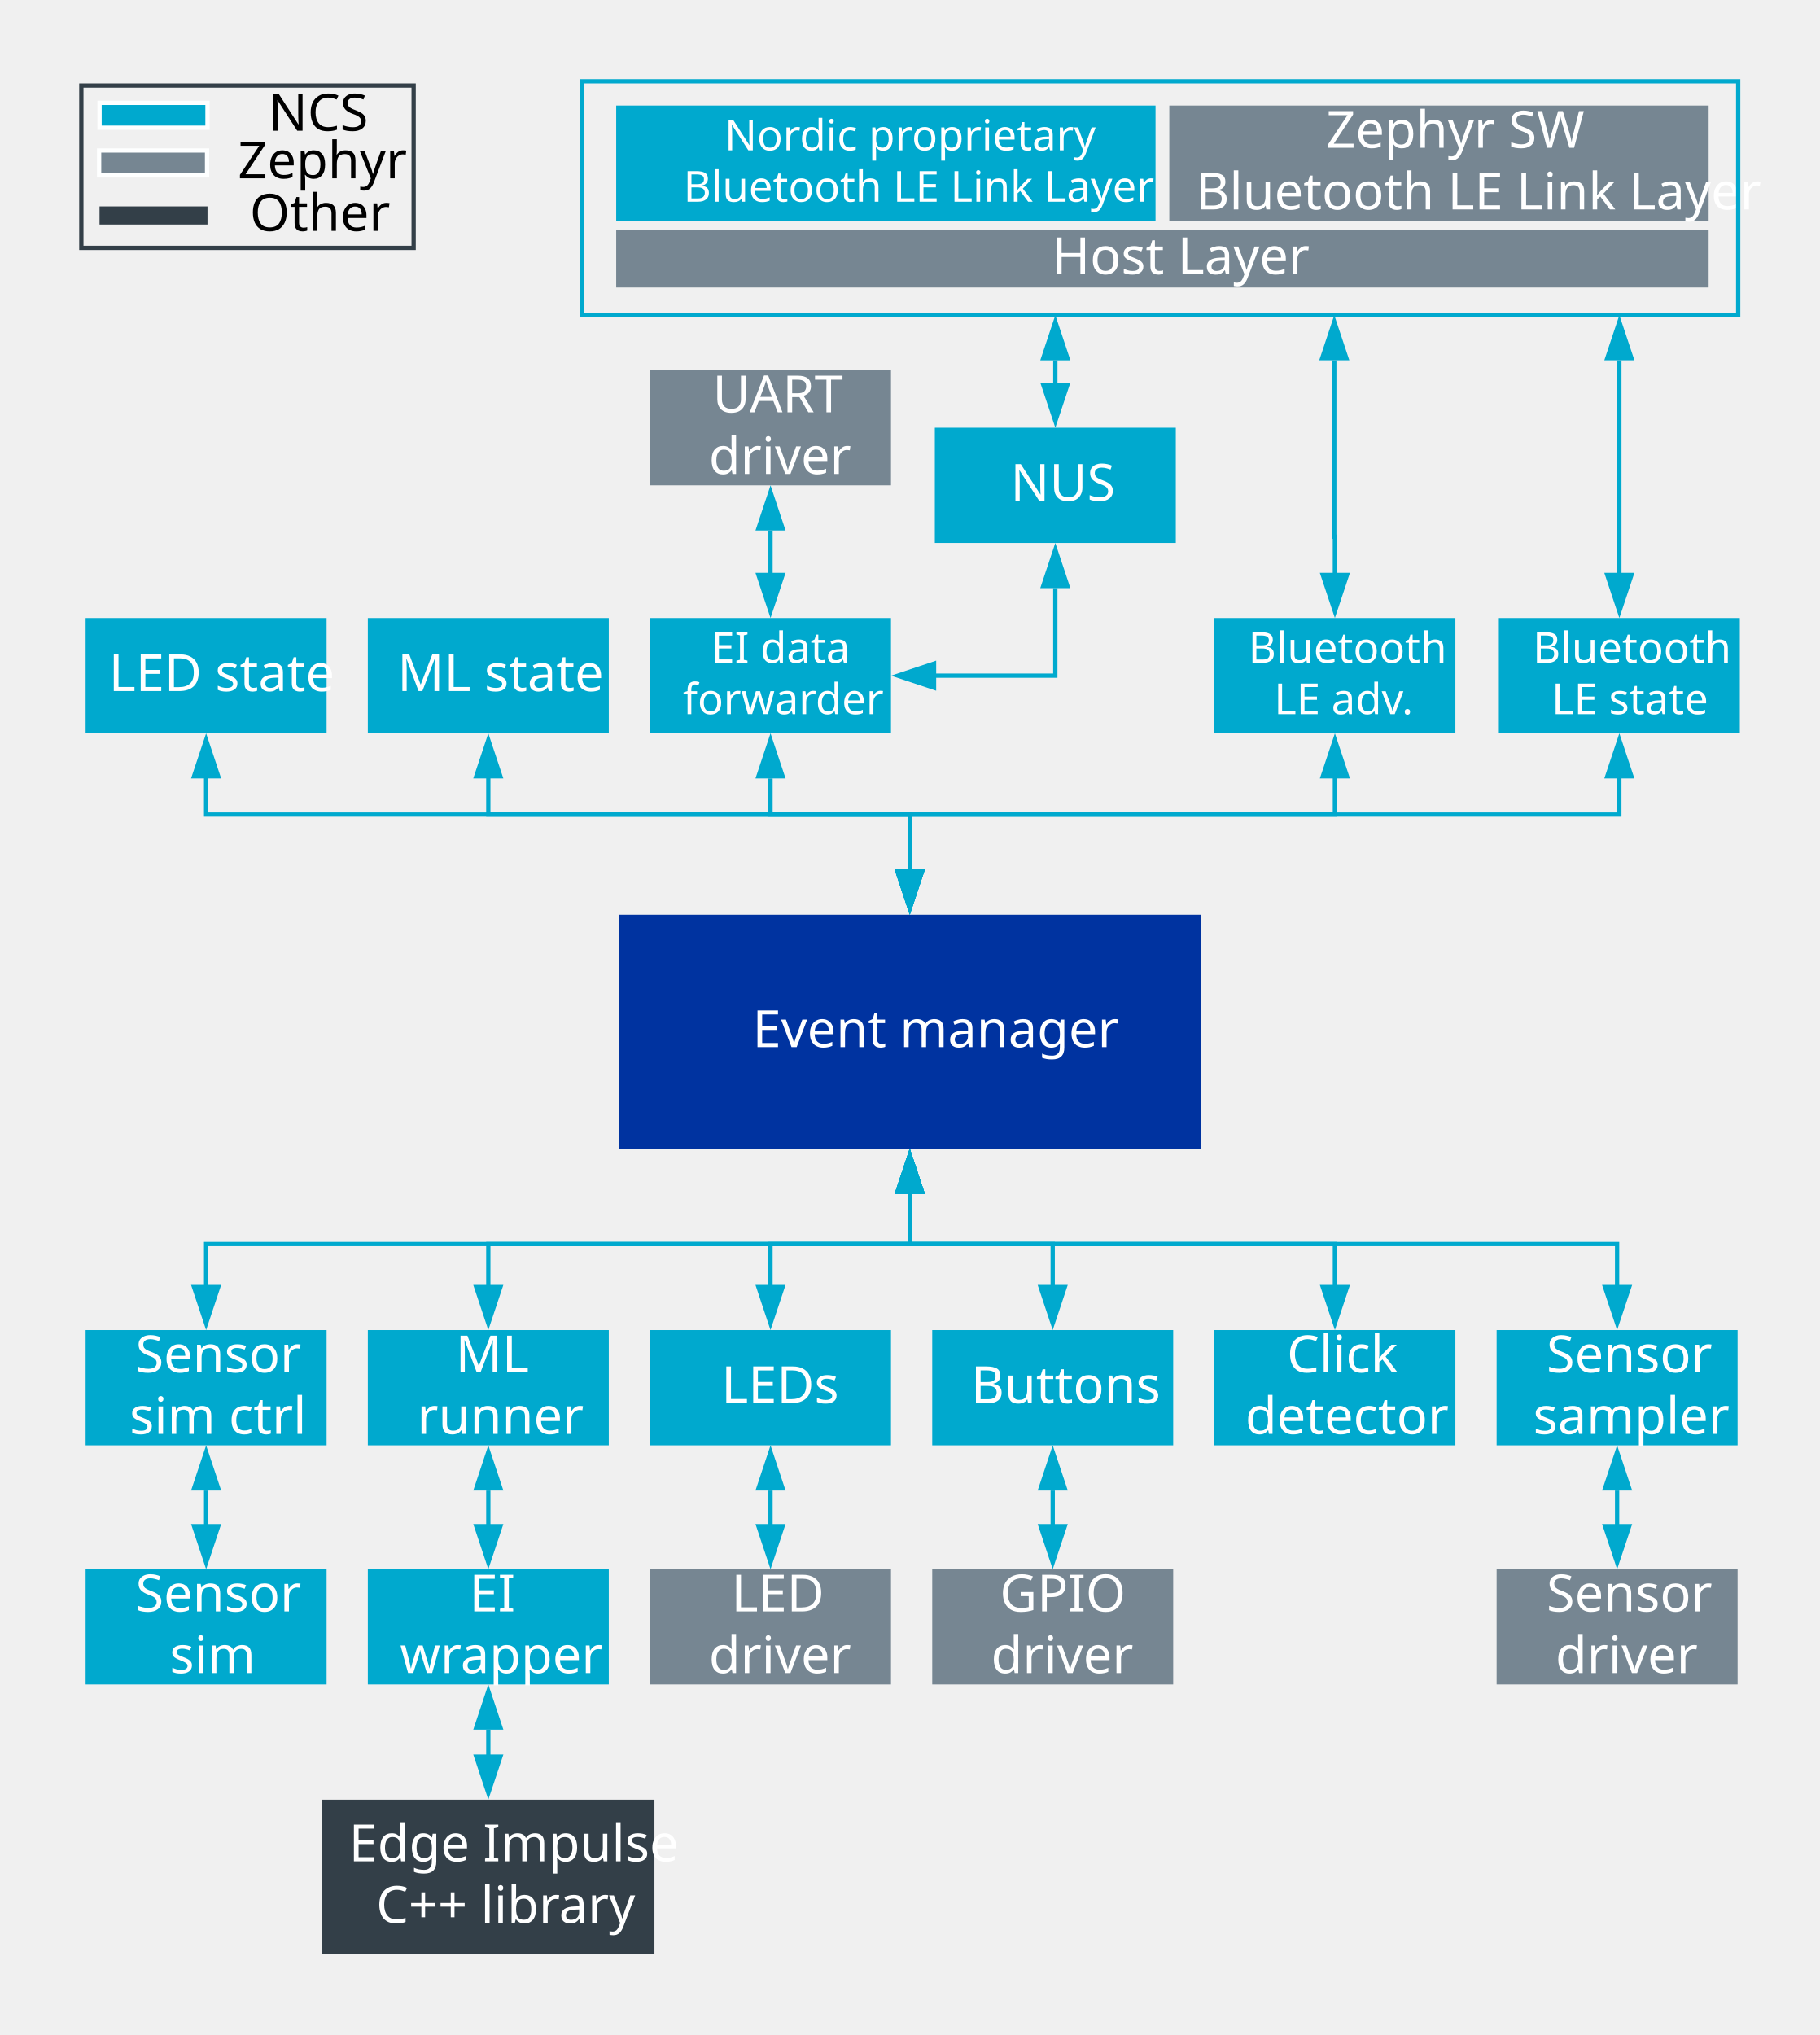
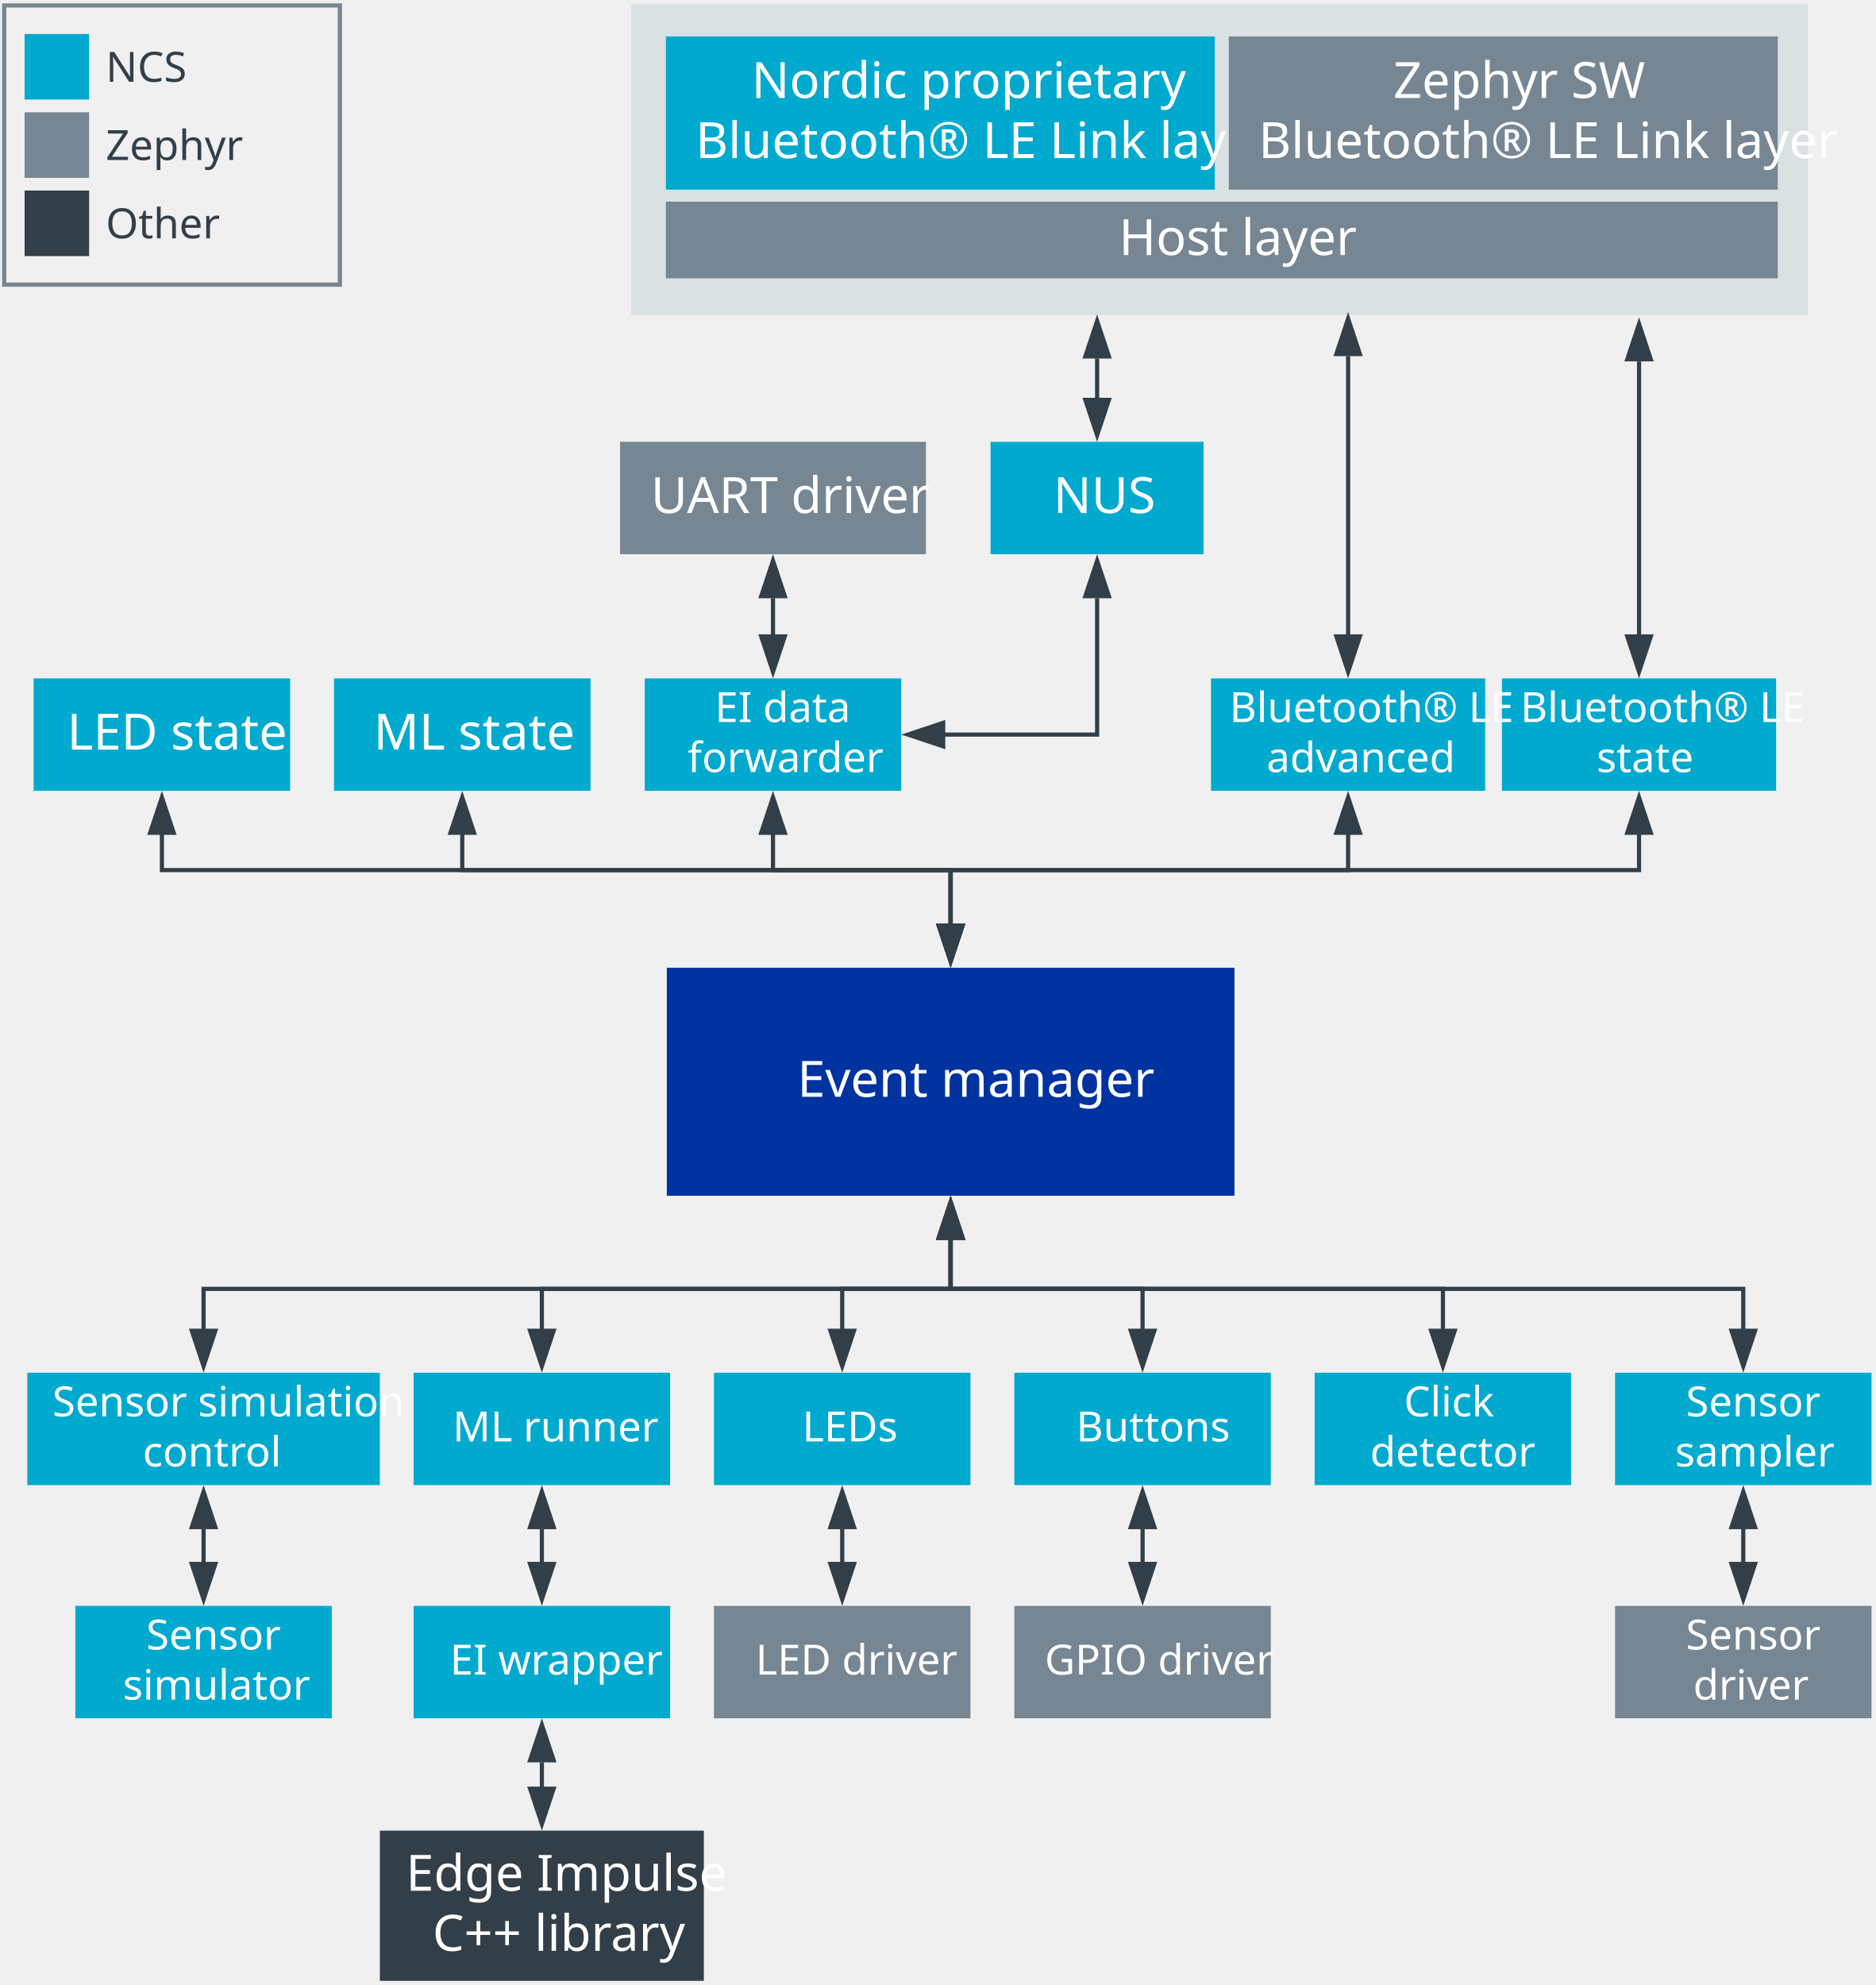
- <svg xmlns="http://www.w3.org/2000/svg" xmlns:xlink="http://www.w3.org/1999/xlink" width="5.906in" height="6.605in" viewBox="0 0 425.201 475.546" xml:space="preserve" color-interpolation-filters="sRGB" class="st15">
+ <svg xmlns="http://www.w3.org/2000/svg" xmlns:xlink="http://www.w3.org/1999/xlink" width="6.244in" height="6.607in" viewBox="0 0 449.548 475.698" xml:space="preserve" color-interpolation-filters="sRGB" class="st14">
  <style type="text/css">
	
- 		.st1 {fill:#00a9ce;stroke:#feffff;stroke-width:1}
- 		.st2 {fill:#000000;font-family:Calibri;font-size:1em}
- 		.st3 {fill:#768692;stroke:#feffff;stroke-width:1}
- 		.st4 {fill:none;stroke:#333f48;stroke-width:1}
- 		.st5 {fill:#00a9ce;stroke:none;stroke-width:1}
- 		.st6 {fill:#ffffff;font-family:Calibri;font-size:1em}
- 		.st7 {font-size:1em}
- 		.st8 {fill:#0033a0;stroke:none;stroke-width:1}
- 		.st9 {marker-end:url(#mrkr13-41);marker-start:url(#mrkr13-39);stroke:#00a9ce;stroke-linecap:butt;stroke-width:1}
- 		.st10 {fill:#00a9ce;fill-opacity:1;stroke:#00a9ce;stroke-opacity:1;stroke-width:0.284}
- 		.st11 {fill:#333f48;stroke:none;stroke-width:1}
- 		.st12 {fill:#768692;stroke:none;stroke-width:1}
- 		.st13 {fill:#ffffff;font-family:Calibri;font-size:0.833em}
- 		.st14 {fill:none;stroke:#00a9ce;stroke-width:1}
- 		.st15 {fill:none;fill-rule:evenodd;font-size:12px;overflow:visible;stroke-linecap:square;stroke-miterlimit:3}
+ 		.st1 {fill:#d9e1e2;stroke:none;stroke-width:1}
+ 		.st2 {fill:#00a9ce;stroke:none;stroke-width:1}
+ 		.st3 {fill:#ffffff;font-family:Calibri;font-size:0.833em}
+ 		.st4 {font-size:1em}
+ 		.st5 {fill:#ffffff;font-family:Calibri;font-size:1em}
+ 		.st6 {fill:#0033a0;stroke:none;stroke-width:1}
+ 		.st7 {marker-end:url(#mrkr13-34);marker-start:url(#mrkr13-32);stroke:#333f48;stroke-linecap:butt;stroke-width:1}
+ 		.st8 {fill:#333f48;fill-opacity:1;stroke:#333f48;stroke-opacity:1;stroke-width:0.284}
+ 		.st9 {fill:#333f48;stroke:none;stroke-width:1}
+ 		.st10 {fill:#768692;stroke:none;stroke-width:1}
+ 		.st11 {fill:none;stroke:#768692;stroke-width:1}
+ 		.st12 {fill:none;stroke:none;stroke-width:1}
+ 		.st13 {fill:#333f48;font-family:Calibri;font-size:0.833em}
+ 		.st14 {fill:none;fill-rule:evenodd;font-size:12px;overflow:visible;stroke-linecap:square;stroke-miterlimit:3}
	
	</style>
  <defs id="Markers">
    <g id="lend13">
      <path d="M 3 1 L 0 0 L 3 -1 L 3 1 " style="stroke:none" />
    </g>
-     <marker id="mrkr13-39" class="st10" refX="10.2" orient="auto" markerUnits="strokeWidth" overflow="visible">
+     <marker id="mrkr13-32" class="st8" refX="10.2" orient="auto" markerUnits="strokeWidth" overflow="visible">
      <use xlink:href="#lend13" transform="scale(3.52) " />
    </marker>
-     <marker id="mrkr13-41" class="st10" refX="-10.56" orient="auto" markerUnits="strokeWidth" overflow="visible">
+     <marker id="mrkr13-34" class="st8" refX="-10.56" orient="auto" markerUnits="strokeWidth" overflow="visible">
      <use xlink:href="#lend13" transform="scale(-3.52,-3.52) " />
    </marker>
  </defs>
  <g>
-     <g id="shape88-1" transform="translate(23.252,-445.695)">
-       <rect x="0" y="469.735" width="25.228" height="5.811" class="st1" />
-       <text x="39.49" y="476.24" class="st2">NCS</text>
-     </g>
-     <g id="shape108-4" transform="translate(23.1525,-434.569)">
-       <rect x="0" y="469.735" width="25.228" height="5.811" class="st3" />
-       <text x="32.46" y="476.24" class="st2">Zephyr</text>
-     </g>
-     <g id="shape131-7" transform="translate(19,-417.617)">
-       <rect x="0" y="437.617" width="77.656" height="37.928" class="st4" />
-     </g>
-     <g id="shape132-9" transform="translate(20,-137.798)">
-       <rect x="0" y="448.617" width="56.315" height="26.929" class="st5" />
-       <text x="11.66" y="458.48" class="st6">Sensor <tspan x="10.27" dy="1.2em" class="st7">sim ctrl</tspan>
-       </text>
-     </g>
-     <g id="shape136-13" transform="translate(151.898,-137.798)">
-       <rect x="0" y="448.617" width="56.315" height="26.929" class="st5" />
-       <text x="16.67" y="465.68" class="st6">LEDs</text>
-     </g>
-     <g id="shape137-16" transform="translate(20,-304.194)">
-       <rect x="0" y="448.617" width="56.315" height="26.929" class="st5" />
-       <text x="5.43" y="465.68" class="st6">LED state</text>
-     </g>
-     <g id="shape138-19" transform="translate(85.9489,-304.194)">
-       <rect x="0" y="448.617" width="56.315" height="26.929" class="st5" />
-       <text x="6.92" y="465.68" class="st6">ML state</text>
-     </g>
-     <g id="shape139-22" transform="translate(283.796,-137.798)">
-       <rect x="0" y="448.617" width="56.315" height="26.929" class="st5" />
-       <text x="16.94" y="458.48" class="st6">Click <tspan x="7.22" dy="1.2em" class="st7">detector</tspan>
-       </text>
-     </g>
-     <g id="shape141-26" transform="translate(85.9489,-137.798)">
-       <rect x="0" y="448.617" width="56.315" height="26.929" class="st5" />
-       <text x="20.51" y="458.48" class="st6">ML <tspan x="11.53" dy="1.2em" class="st7">runner</tspan>
-       </text>
-     </g>
-     <g id="shape142-30" transform="translate(144.567,-207.14)">
-       <rect x="0" y="420.906" width="136.063" height="54.64" class="st8" />
-       <text x="31.29" y="451.83" class="st6">Event manager</text>
-     </g>
-     <g id="shape145-33" transform="translate(311.953,-164.727)">
-       <path d="M0 465.35 L0 464.99 L0 455.44 L-99.35 455.44 L-99.35 443.69" class="st9" />
-     </g>
-     <g id="shape150-42" transform="translate(180.055,-164.727)">
-       <path d="M0 465.35 L0 464.99 L0 455.44 L32.54 455.44 L32.54 443.69" class="st9" />
-     </g>
-     <g id="shape151-49" transform="translate(114.106,-164.727)">
-       <path d="M0 465.35 L0 464.99 L0 455.44 L98.49 455.44 L98.49 443.69" class="st9" />
-     </g>
-     <g id="shape152-56" transform="translate(48.1575,-164.727)">
-       <path d="M0 465.35 L0 464.99 L0 455.44 L164.44 455.44 L164.44 443.69" class="st9" />
-     </g>
-     <g id="shape154-63" transform="translate(75.2781,-19)">
-       <rect x="0" y="439.555" width="77.656" height="35.991" class="st11" />
-       <text x="6.26" y="453.95" class="st6">Edge Impulse <tspan x="12.62" dy="1.2em" class="st7">C++ library</tspan>
-       </text>
-     </g>
-     <g id="shape155-67" transform="translate(85.9489,-81.9201)">
-       <rect x="0" y="448.617" width="56.315" height="26.929" class="st5" />
-       <text x="23.72" y="458.48" class="st6">EI <tspan x="7.52" dy="1.2em" class="st7">wrapper</tspan>
-       </text>
-     </g>
-     <g id="shape160-71" transform="translate(217.847,-137.798)">
-       <rect x="0" y="448.617" width="56.315" height="26.929" class="st5" />
-       <text x="9.06" y="465.68" class="st6">Buttons</text>
-     </g>
-     <g id="shape161-74" transform="translate(349.744,-137.798)">
-       <rect x="0" y="448.617" width="56.315" height="26.929" class="st5" />
-       <text x="11.66" y="458.48" class="st6">Sensor <tspan x="8.54" dy="1.2em" class="st7">sampler</tspan>
-       </text>
-     </g>
-     <g id="shape163-78" transform="translate(246.004,-164.727)">
-       <path d="M-0 465.35 L-0 464.99 L-0 455.44 L-33.41 455.44 L-33.41 443.69" class="st9" />
-     </g>
-     <g id="shape186-85" transform="translate(217.847,-81.9201)">
-       <rect x="0" y="448.617" width="56.315" height="26.929" class="st12" />
-       <text x="15.79" y="458.48" class="st6">GPIO <tspan x="13.75" dy="1.2em" class="st7">driver</tspan>
-       </text>
-     </g>
-     <g id="shape196-89" transform="translate(23.252,-423.08)">
-       <rect x="0" y="471.311" width="25.228" height="4.235" class="st11" />
-       <text x="35.1" y="477.03" class="st2">Other</text>
-     </g>
-     <g id="shape198-92" transform="translate(151.898,-304.194)">
-       <rect x="0" y="448.617" width="56.315" height="26.929" class="st5" />
-       <text x="14.23" y="459.08" class="st13">EI data <tspan x="7.68" dy="1.2em" class="st7">forwarder</tspan>
-       </text>
-     </g>
-     <g id="shape199-96" transform="translate(350.268,-304.194)">
-       <rect x="0" y="448.617" width="56.315" height="26.929" class="st5" />
-       <text x="7.93" y="459.08" class="st13">Bluetooth <tspan x="12.3" dy="1.2em" class="st7">LE state</tspan>
-       </text>
-     </g>
-     <g id="shape200-100" transform="translate(283.796,-304.194)">
-       <rect x="0" y="448.617" width="56.315" height="26.929" class="st5" />
-       <text x="7.93" y="459.08" class="st13">Bluetooth <tspan x="13.94" dy="1.2em" class="st7">LE adv.</tspan>
-       </text>
-     </g>
-     <g id="shape201-104" transform="translate(151.898,-362.126)">
-       <rect x="0" y="448.617" width="56.315" height="26.929" class="st12" />
-       <text x="14.65" y="458.48" class="st6">UART <tspan x="13.75" dy="1.2em" class="st7">driver</tspan>
-       </text>
-     </g>
-     <g id="shape202-108" transform="translate(218.457,-348.661)">
-       <rect x="0" y="448.617" width="56.315" height="26.929" class="st5" />
-       <text x="17.68" y="465.68" class="st6">NUS</text>
-     </g>
-     <g id="shape203-111" transform="translate(143.996,-423.947)">
-       <rect x="0" y="448.617" width="126.039" height="26.929" class="st5" />
-       <text x="25.3" y="459.08" class="st13">Nordic proprietary <tspan x="15.71" dy="1.2em" class="st7">Bluetooth LE Link Layer</tspan>
-       </text>
-     </g>
-     <g id="shape205-115" transform="translate(273.256,-423.947)">
-       <rect x="0" y="448.617" width="126.039" height="26.929" class="st12" />
-       <text x="36.66" y="458.48" class="st6">Zephyr SW <tspan x="6.25" dy="1.2em" class="st7">Bluetooth LE Link Layer</tspan>
-       </text>
-     </g>
-     <g id="shape206-119" transform="translate(143.996,-408.357)">
-       <rect x="0" y="462.081" width="255.299" height="13.464" class="st12" />
-       <text x="101.84" y="472.41" class="st6">Host Layer</text>
-     </g>
-     <g id="shape208-122" transform="translate(136.063,-401.906)">
-       <rect x="0" y="420.906" width="270.138" height="54.64" class="st14" />
-     </g>
-     <g id="shape209-124" transform="translate(20,-81.9201)">
-       <rect x="0" y="448.617" width="56.315" height="26.929" class="st5" />
-       <text x="11.66" y="458.48" class="st6">Sensor <tspan x="19.64" dy="1.2em" class="st7">sim</tspan>
-       </text>
-     </g>
-     <g id="shape210-128" transform="translate(151.898,-81.9201)">
-       <rect x="0" y="448.617" width="56.315" height="26.929" class="st12" />
-       <text x="19.01" y="458.48" class="st6">LED <tspan x="13.75" dy="1.2em" class="st7">driver</tspan>
-       </text>
-     </g>
-     <g id="shape212-132" transform="translate(349.744,-81.9201)">
-       <rect x="0" y="448.617" width="56.315" height="26.929" class="st12" />
-       <text x="11.66" y="458.48" class="st6">Sensor <tspan x="13.75" dy="1.2em" class="st7">driver</tspan>
-       </text>
-     </g>
-     <g id="shape213-136" transform="translate(208.213,-317.658)">
-       <path d="M10.2 475.55 L10.56 475.55 L38.4 475.55 L38.4 455.1" class="st9" />
-     </g>
-     <g id="shape214-143" transform="translate(318.969,-331.123)">
-       <path d="M-7.02 465.35 L-7.02 464.99 L-7.02 456.54 L-7.16 456.54 L-7.16 415.32" class="st9" />
-     </g>
-     <g id="shape215-150" transform="translate(371.339,-331.123)">
-       <path d="M7.09 465.35 L7.09 464.99 L7.09 415.32" class="st9" />
-     </g>
-     <g id="shape216-157" transform="translate(212.598,-261.781)">
-       <path d="M0 465.35 L0 464.99 L0 452.14 L-32.54 452.14 L-32.54 443.69" class="st9" />
-     </g>
-     <g id="shape217-164" transform="translate(114.106,-304.194)">
-       <path d="M0 485.75 L0 486.11 L0 494.55 L98.49 494.55 L98.49 507.4" class="st9" />
-     </g>
-     <g id="shape218-171" transform="translate(48.1575,-304.194)">
-       <path d="M0 485.75 L0 486.11 L0 494.55 L164.44 494.55 L164.44 507.4" class="st9" />
-     </g>
-     <g id="shape219-178" transform="translate(311.953,-304.194)">
-       <path d="M0 485.75 L0 486.11 L0 494.55 L-99.35 494.55 L-99.35 507.4" class="st9" />
-     </g>
-     <g id="shape220-185" transform="translate(378.425,-304.194)">
-       <path d="M0 485.75 L0 486.11 L0 494.55 L-165.83 494.55 L-165.83 507.4" class="st9" />
-     </g>
-     <g id="shape221-192" transform="translate(377.902,-164.727)">
-       <path d="M0 465.35 L0 464.99 L0 455.44 L-165.3 455.44 L-165.3 443.69" class="st9" />
-     </g>
-     <g id="shape222-199" transform="translate(370.815,-108.849)">
-       <path d="M7.09 465.35 L7.09 464.99 L7.09 457.16" class="st9" />
-     </g>
-     <g id="shape223-206" transform="translate(238.918,-108.849)">
-       <path d="M7.09 465.35 L7.09 464.99 L7.09 457.16" class="st9" />
-     </g>
-     <g id="shape224-213" transform="translate(172.969,-108.849)">
-       <path d="M7.09 465.35 L7.09 464.99 L7.09 457.16" class="st9" />
-     </g>
-     <g id="shape225-220" transform="translate(107.02,-108.849)">
-       <path d="M7.09 465.35 L7.09 464.99 L7.09 457.16" class="st9" />
-     </g>
-     <g id="shape226-227" transform="translate(41.0709,-108.849)">
-       <path d="M7.09 465.35 L7.09 464.99 L7.09 457.16" class="st9" />
-     </g>
-     <g id="shape227-234" transform="translate(107.02,-54.991)">
-       <path d="M7.09 465.35 L7.09 464.99 L7.09 459.18" class="st9" />
-     </g>
-     <g id="shape229-241" transform="translate(172.969,-331.123)">
-       <path d="M7.09 465.35 L7.09 464.99 L7.09 455.1" class="st9" />
-     </g>
-     <g id="shape232-248" transform="translate(239.528,-375.591)">
-       <path d="M7.09 465.35 L7.09 464.99 L7.09 459.79" class="st9" />
+     <g id="shape92-1" transform="translate(151.304,-400.215)">
+       <rect x="0" y="401.215" width="281.983" height="74.483" class="st1" />
+     </g>
+     <g id="shape66-3" transform="translate(6.53611,-119.798)">
+       <rect x="0" y="448.769" width="84.498" height="26.929" class="st2" />
+       <text x="6.02" y="459.23" class="st3">Sensor simulation <tspan x="27.67" dy="1.2em" class="st4">control</tspan>
+       </text>
+     </g>
+     <g id="shape67-7" transform="translate(171.114,-119.798)">
+       <rect x="0" y="448.769" width="61.471" height="26.929" class="st2" />
+       <text x="21.16" y="465.23" class="st3">LEDs</text>
+     </g>
+     <g id="shape68-10" transform="translate(8.06238,-286.194)">
+       <rect x="0" y="448.769" width="61.471" height="26.929" class="st2" />
+       <text x="8.01" y="465.83" class="st5">LED state</text>
+     </g>
+     <g id="shape69-13" transform="translate(80.0497,-286.194)">
+       <rect x="0" y="448.769" width="61.471" height="26.929" class="st2" />
+       <text x="9.5" y="465.83" class="st5">ML state</text>
+     </g>
+     <g id="shape70-16" transform="translate(315.089,-119.798)">
+       <rect x="0" y="448.769" width="61.471" height="26.929" class="st2" />
+       <text x="21.39" y="459.23" class="st3">Click <tspan x="13.29" dy="1.2em" class="st4">detector</tspan>
+       </text>
+     </g>
+     <g id="shape71-20" transform="translate(99.127,-119.798)">
+       <rect x="0" y="448.769" width="61.471" height="26.929" class="st2" />
+       <text x="9.37" y="465.23" class="st3">ML runner</text>
+     </g>
+     <g id="shape72-23" transform="translate(159.808,-189.14)">
+       <rect x="0" y="421.057" width="136.063" height="54.64" class="st6" />
+       <text x="31.29" y="451.98" class="st5">Event manager</text>
+     </g>
+     <g id="shape73-26" transform="translate(345.825,-146.727)">
+       <path d="M0 465.5 L0 465.14 L0 455.6 L-117.99 455.6 L-117.99 443.84" class="st7" />
+     </g>
+     <g id="shape74-35" transform="translate(201.85,-146.727)">
+       <path d="M0 465.5 L0 465.14 L0 455.6 L25.99 455.6 L25.99 443.84" class="st7" />
+     </g>
+     <g id="shape75-42" transform="translate(129.863,-146.727)">
+       <path d="M0 465.5 L0 465.14 L0 455.6 L97.98 455.6 L97.98 443.84" class="st7" />
+     </g>
+     <g id="shape76-49" transform="translate(48.7853,-146.727)">
+       <path d="M0 465.5 L0 465.14 L0 455.6 L179.05 455.6 L179.05 443.84" class="st7" />
+     </g>
+     <g id="shape77-56" transform="translate(91.0345,-1)">
+       <rect x="0" y="439.707" width="77.656" height="35.991" class="st9" />
+       <text x="6.26" y="454.1" class="st5">Edge Impulse <tspan x="12.62" dy="1.2em" class="st4">C++ library</tspan>
+       </text>
+     </g>
+     <g id="shape78-60" transform="translate(99.127,-63.9201)">
+       <rect x="0" y="448.769" width="61.471" height="26.929" class="st2" />
+       <text x="8.71" y="465.23" class="st3">EI wrapper</text>
+     </g>
+     <g id="shape79-63" transform="translate(243.102,-119.798)">
+       <rect x="0" y="448.769" width="61.471" height="26.929" class="st2" />
+       <text x="14.82" y="465.23" class="st3">Buttons</text>
+     </g>
+     <g id="shape80-66" transform="translate(387.076,-119.798)">
+       <rect x="0" y="448.769" width="61.471" height="26.929" class="st2" />
+       <text x="16.99" y="459.23" class="st3">Sensor <tspan x="14.39" dy="1.2em" class="st4">sampler</tspan>
+       </text>
+     </g>
+     <g id="shape81-70" transform="translate(273.837,-146.727)">
+       <path d="M0 465.5 L0 465.14 L0 455.6 L-46 455.6 L-46 443.84" class="st7" />
+     </g>
+     <g id="shape82-77" transform="translate(243.102,-63.9201)">
+       <rect x="0" y="448.769" width="61.471" height="26.929" class="st10" />
+       <text x="7.29" y="465.23" class="st3">GPIO driver</text>
+     </g>
+     <g id="shape84-80" transform="translate(154.523,-286.194)">
+       <rect x="0" y="448.769" width="61.471" height="26.929" class="st2" />
+       <text x="16.81" y="459.23" class="st3">EI data <tspan x="10.26" dy="1.2em" class="st4">forwarder</tspan>
+       </text>
+     </g>
+     <g id="shape85-84" transform="translate(359.971,-286.194)">
+       <rect x="0" y="448.769" width="65.711" height="26.929" class="st2" />
+       <text x="4.42" y="459.23" class="st3">Bluetooth® LE <tspan x="22.67" dy="1.2em" class="st4">state</tspan>
+       </text>
+     </g>
+     <g id="shape86-88" transform="translate(290.245,-286.194)">
+       <rect x="0" y="448.769" width="65.711" height="26.929" class="st2" />
+       <text x="4.42" y="459.23" class="st3">Bluetooth® LE <tspan x="13.32" dy="1.2em" class="st4">advanced</tspan>
+       </text>
+     </g>
+     <g id="shape87-92" transform="translate(148.6,-342.887)">
+       <rect x="0" y="448.769" width="73.317" height="26.929" class="st10" />
+       <text x="7.39" y="465.83" class="st5">UART driver</text>
+     </g>
+     <g id="shape88-95" transform="translate(237.41,-342.887)">
+       <rect x="0" y="448.769" width="51.059" height="26.929" class="st2" />
+       <text x="15.05" y="465.83" class="st5">NUS</text>
+     </g>
+     <g id="shape89-98" transform="translate(159.585,-430.261)">
+       <rect x="0" y="438.989" width="131.566" height="36.708" class="st2" />
+       <text x="20.52" y="453.74" class="st5">Nordic proprietary <tspan x="7.12" dy="1.2em" class="st4">Bluetooth® LE Link layer</tspan>
+       </text>
+     </g>
+     <g id="shape90-102" transform="translate(294.513,-430.261)">
+       <rect x="0" y="438.989" width="131.566" height="36.708" class="st10" />
+       <text x="39.42" y="453.74" class="st5">Zephyr SW <tspan x="7.12" dy="1.2em" class="st4">Bluetooth® LE Link layer</tspan>
+       </text>
+     </g>
+     <g id="shape91-106" transform="translate(159.585,-409.009)">
+       <rect x="0" y="457.344" width="266.494" height="18.354" class="st10" />
+       <text x="108.59" y="470.12" class="st5">Host layer</text>
+     </g>
+     <g id="shape93-109" transform="translate(18.0496,-63.9201)">
+       <rect x="0" y="448.769" width="61.471" height="26.929" class="st2" />
+       <text x="16.99" y="459.23" class="st3">Sensor <tspan x="11.41" dy="1.2em" class="st4">simulator</tspan>
+       </text>
+     </g>
+     <g id="shape94-113" transform="translate(171.114,-63.9201)">
+       <rect x="0" y="448.769" width="61.471" height="26.929" class="st10" />
+       <text x="9.98" y="465.23" class="st3">LED driver</text>
+     </g>
+     <g id="shape95-116" transform="translate(387.076,-63.9201)">
+       <rect x="0" y="448.769" width="61.471" height="26.929" class="st10" />
+       <text x="16.99" y="459.23" class="st3">Sensor <tspan x="18.73" dy="1.2em" class="st4">driver</tspan>
+       </text>
+     </g>
+     <g id="shape96-120" transform="translate(215.994,-299.658)">
+       <path d="M10.2 475.7 L10.56 475.7 L46.95 475.7 L46.95 443.03" class="st7" />
+     </g>
+     <g id="shape97-127" transform="translate(316.014,-313.123)">
+       <path d="M7.09 465.5 L7.09 465.14 L7.09 398.47" class="st7" />
+     </g>
+     <g id="shape98-134" transform="translate(385.74,-313.123)">
+       <path d="M7.09 465.5 L7.09 465.14 L7.09 399.73" class="st7" />
+     </g>
+     <g id="shape100-141" transform="translate(110.785,-286.194)">
+       <path d="M0 485.9 L0 486.26 L0 494.71 L117.05 494.71 L117.05 507.55" class="st7" />
+     </g>
+     <g id="shape101-148" transform="translate(38.7981,-286.194)">
+       <path d="M0 485.9 L0 486.26 L0 494.71 L189.04 494.71 L189.04 507.55" class="st7" />
+     </g>
+     <g id="shape102-155" transform="translate(323.101,-286.194)">
+       <path d="M0 485.9 L0 486.26 L0 494.71 L-95.26 494.71 L-95.26 507.55" class="st7" />
+     </g>
+     <g id="shape103-162" transform="translate(392.826,-286.194)">
+       <path d="M0 485.9 L0 486.26 L0 494.71 L-164.99 494.71 L-164.99 507.55" class="st7" />
+     </g>
+     <g id="shape104-169" transform="translate(417.812,-146.727)">
+       <path d="M0 465.5 L0 465.14 L0 455.6 L-189.97 455.6 L-189.97 443.84" class="st7" />
+     </g>
+     <g id="shape105-176" transform="translate(410.725,-90.8493)">
+       <path d="M7.09 465.5 L7.09 465.14 L7.09 457.31" class="st7" />
+     </g>
+     <g id="shape106-183" transform="translate(266.751,-90.8493)">
+       <path d="M7.09 465.5 L7.09 465.14 L7.09 457.31" class="st7" />
+     </g>
+     <g id="shape107-190" transform="translate(194.763,-90.8493)">
+       <path d="M7.09 465.5 L7.09 465.14 L7.09 457.31" class="st7" />
+     </g>
+     <g id="shape108-197" transform="translate(122.776,-90.8493)">
+       <path d="M7.09 465.5 L7.09 465.14 L7.09 457.31" class="st7" />
+     </g>
+     <g id="shape109-204" transform="translate(41.6987,-90.8493)">
+       <path d="M7.09 465.5 L7.09 465.14 L7.09 457.31" class="st7" />
+     </g>
+     <g id="shape110-211" transform="translate(122.776,-36.991)">
+       <path d="M7.09 465.5 L7.09 465.14 L7.09 459.33" class="st7" />
+     </g>
+     <g id="shape111-218" transform="translate(178.172,-313.123)">
+       <path d="M7.09 465.5 L7.09 465.14 L7.09 456.49" class="st7" />
+     </g>
+     <g id="shape112-225" transform="translate(255.853,-369.816)">
+       <path d="M7.09 465.5 L7.09 465.14 L7.09 455.73" class="st7" />
+     </g>
+     <g id="shape113-232" transform="translate(185.258,-286.194)">
+       <path d="M0 485.9 L0 486.26 L0 494.71 L42.58 494.71 L42.58 507.55" class="st7" />
+     </g>
+     <g id="group116-239" transform="translate(1,-407.49)">
+       <g id="shape117-240">
+         <rect x="0" y="408.8" width="80.452" height="66.898" class="st11" />
+       </g>
+       <g id="shape118-242" transform="translate(4.89191,-44.3524)">
+         <rect x="0" y="459.992" width="15.458" height="15.706" class="st2" />
+       </g>
+       <g id="shape119-244" transform="translate(20.3495,-44.3524)">
+         <rect x="0" y="459.992" width="54.35" height="15.706" class="st12" />
+         <text x="4" y="471.44" class="st13">NCS</text>
+       </g>
+       <g id="shape120-247" transform="translate(4.89191,-25.5959)">
+         <rect x="0" y="459.992" width="15.458" height="15.706" class="st10" />
+       </g>
+       <g id="shape121-249" transform="translate(20.3495,-25.5959)">
+         <rect x="0" y="459.992" width="54.35" height="15.706" class="st12" />
+         <text x="4" y="471.44" class="st13">Zephyr</text>
+       </g>
+       <g id="shape122-252" transform="translate(4.89191,-6.83943)">
+         <rect x="0" y="459.992" width="15.458" height="15.706" class="st9" />
+       </g>
+       <g id="shape123-254" transform="translate(20.3495,-6.83943)">
+         <rect x="0" y="459.992" width="54.35" height="15.706" class="st12" />
+         <text x="4" y="471.44" class="st13">Other</text>
+       </g>
    </g>
  </g>
</svg>
